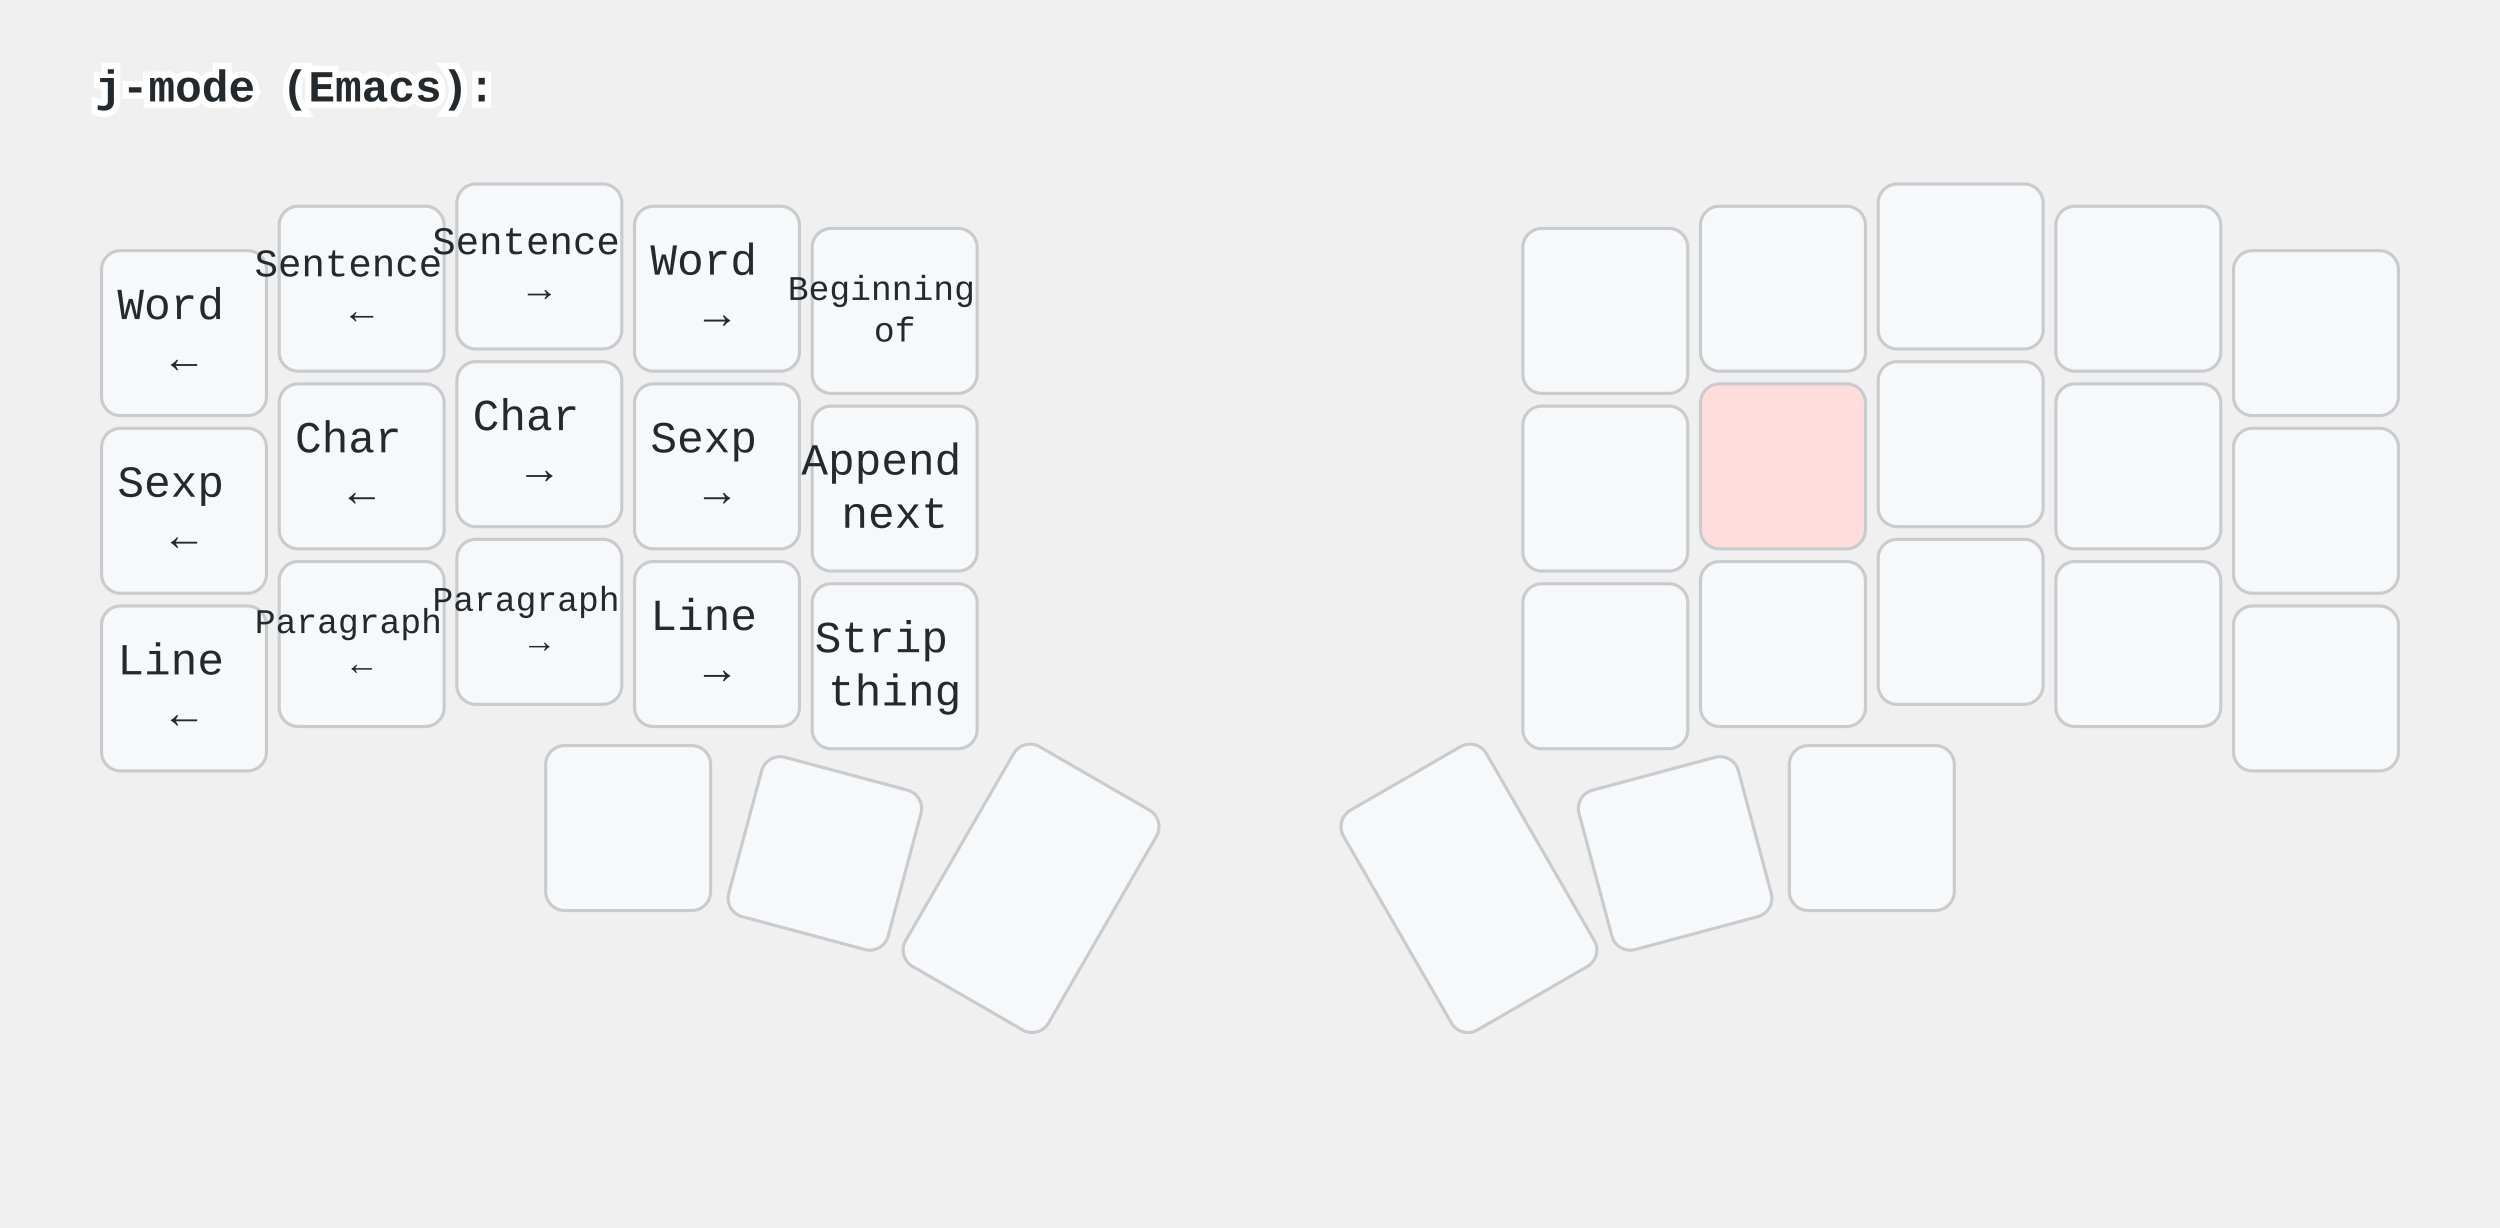
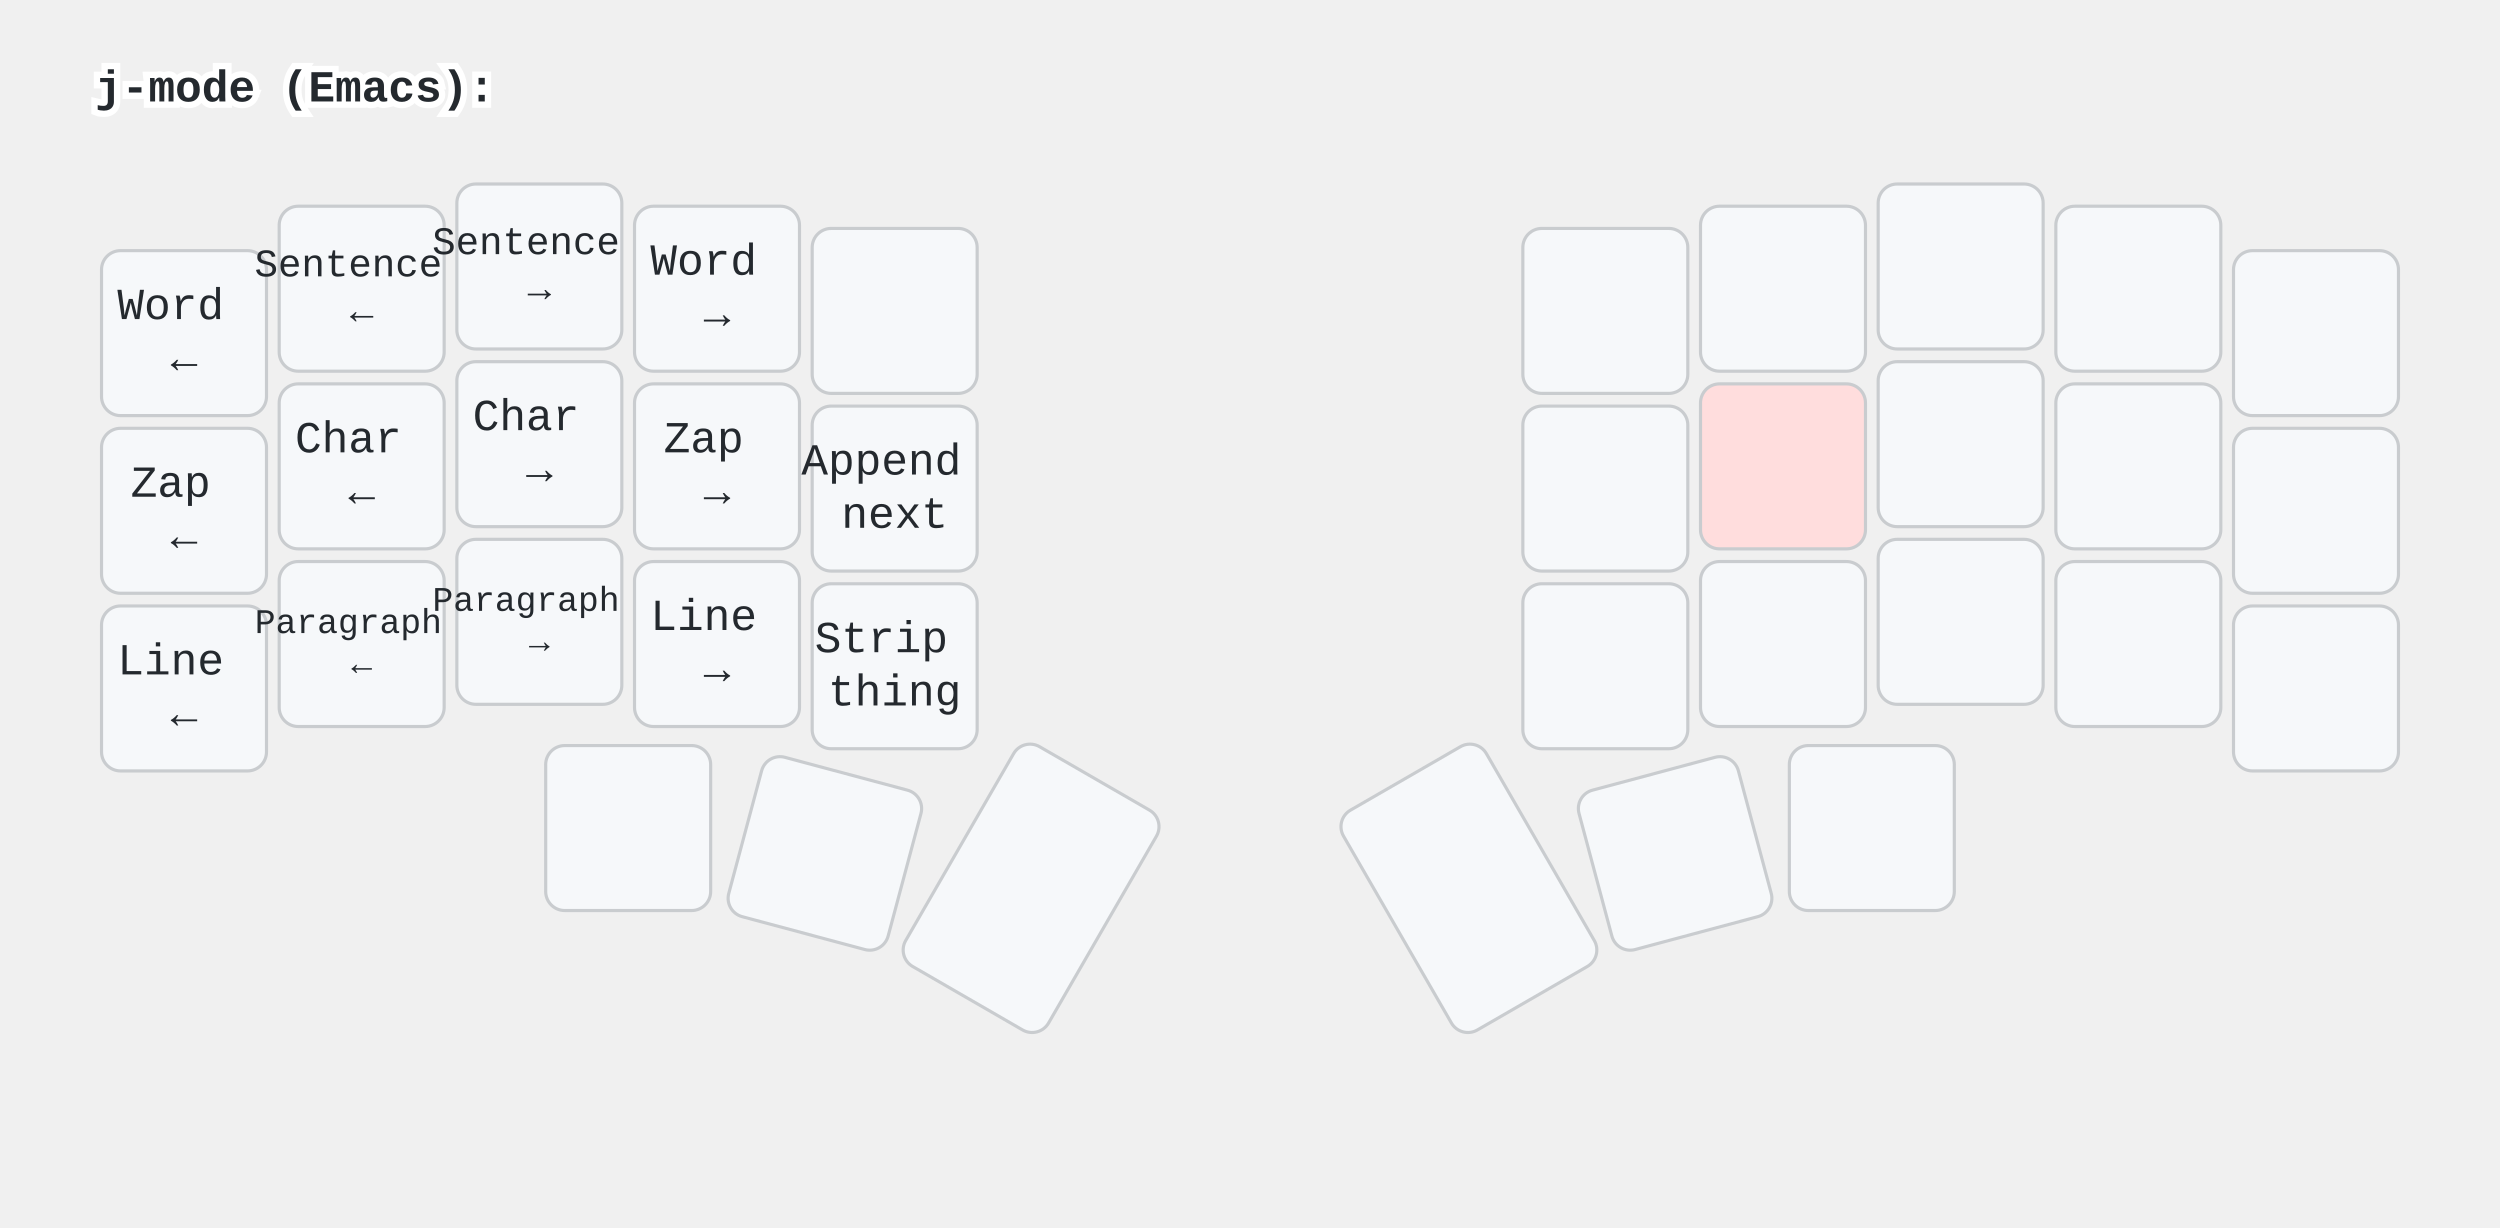
<svg xmlns="http://www.w3.org/2000/svg" width="788" height="387" viewBox="0 0 788 387" class="keymap">
  <style>/* inherit to force styles through use tags */
svg path {
    fill: inherit;
}

/* font and background color specifications */
svg.keymap {
    font-family: SFMono-Regular,Consolas,Liberation Mono,Menlo,monospace;
    font-size: 14px;
    font-kerning: normal;
    text-rendering: optimizeLegibility;
    fill: #24292e;
}

/* default key styling */
rect.key {
    fill: #f6f8fa;
}

rect.key, rect.combo {
    stroke: #c9cccf;
    stroke-width: 1;
}

/* default key side styling, only used is draw_key_sides is set */
rect.side {
    filter: brightness(90%);
}

/* color accent for combo boxes */
rect.combo, rect.combo-separate {
    fill: #cdf;
}

/* color accent for held keys */
rect.held, rect.combo.held {
    fill: #fdd;
}

/* color accent for ghost (optional) keys */
rect.ghost, rect.combo.ghost {
    stroke-dasharray: 4, 4;
    stroke-width: 2;
}

text {
    text-anchor: middle;
    dominant-baseline: middle;
}

/* styling for layer labels */
text.label {
    font-weight: bold;
    text-anchor: start;
    stroke: white;
    stroke-width: 4;
    paint-order: stroke;
}

/* styling for optional footer */
text.footer {
    text-anchor: end;
    dominant-baseline: auto;
    stroke: white;
    stroke-width: 4;
    paint-order: stroke;
}

/* styling for combo tap, and key non-tap label text */
text.combo, text.hold, text.shifted, text.left, text.right {
    font-size: 11px;
}

text.hold {
    text-anchor: middle;
    dominant-baseline: auto;
}

text.shifted {
    text-anchor: middle;
    dominant-baseline: hanging;
}

text.left {
    text-anchor: start;
}

text.right {
    text-anchor: end;
}

text.layer-activator {
    text-decoration: underline;
}

/* styling for hold/shifted label text in combo box */
text.combo.hold, text.combo.shifted, text.combo.left, text.combo.right {
    font-size: 8px;
}

/* lighter symbol for transparent keys */
text.trans {
    fill: #7b7e81;
}

/* styling for combo dendrons */
path.combo {
    stroke-width: 1;
    stroke: gray;
    fill: none;
}

/* Start Tabler Icons Cleanup */
/* cannot use height/width with glyphs */
.icon-tabler &gt; path {
    fill: inherit;
    stroke: inherit;
    stroke-width: 2;
}
/* hide tabler's default box */
.icon-tabler &gt; path[stroke="none"][fill="none"] {
    visibility: hidden;
}
/* End Tabler Icons Cleanup */
</style>
  <g transform="translate(30, 0)" class="layer-j-mode (Emacs)">
    <text x="0" y="28" class="label" id="j-mode-Emacs">j-mode (Emacs):</text>
    <g transform="translate(0, 56)">
      <g transform="translate(28, 49)" class="key keypos-0">
        <rect rx="6" ry="6" x="-26" y="-26" width="52" height="52" class="key" />
        <text x="0" y="0" class="key tap">
          <tspan x="0" dy="-0.6em">Word</tspan>
          <tspan x="0" dy="1.2em">←</tspan>
        </text>
      </g>
      <g transform="translate(84, 35)" class="key keypos-1">
        <rect rx="6" ry="6" x="-26" y="-26" width="52" height="52" class="key" />
        <text x="0" y="0" class="key tap">
          <tspan x="0" dy="-0.6em" style="font-size: 88%">Sentence</tspan>
          <tspan x="0" dy="1.2em" style="font-size: 88%">←</tspan>
        </text>
      </g>
      <g transform="translate(140, 28)" class="key keypos-2">
        <rect rx="6" ry="6" x="-26" y="-26" width="52" height="52" class="key" />
        <text x="0" y="0" class="key tap">
          <tspan x="0" dy="-0.6em" style="font-size: 88%">Sentence</tspan>
          <tspan x="0" dy="1.2em" style="font-size: 88%">→</tspan>
        </text>
      </g>
      <g transform="translate(196, 35)" class="key keypos-3">
        <rect rx="6" ry="6" x="-26" y="-26" width="52" height="52" class="key" />
        <text x="0" y="0" class="key tap">
          <tspan x="0" dy="-0.6em">Word</tspan>
          <tspan x="0" dy="1.2em">→</tspan>
        </text>
      </g>
      <g transform="translate(252, 42)" class="key keypos-4">
        <rect rx="6" ry="6" x="-26" y="-26" width="52" height="52" class="key" />
-         <text x="0" y="0" class="key tap">
-           <tspan x="0" dy="-0.6em" style="font-size: 78%">Beginning</tspan>
-           <tspan x="0" dy="1.2em" style="font-size: 78%">of</tspan>
-         </text>
      </g>
      <g transform="translate(476, 42)" class="key keypos-5">
        <rect rx="6" ry="6" x="-26" y="-26" width="52" height="52" class="key" />
      </g>
      <g transform="translate(532, 35)" class="key keypos-6">
        <rect rx="6" ry="6" x="-26" y="-26" width="52" height="52" class="key" />
      </g>
      <g transform="translate(588, 28)" class="key keypos-7">
        <rect rx="6" ry="6" x="-26" y="-26" width="52" height="52" class="key" />
      </g>
      <g transform="translate(644, 35)" class="key keypos-8">
        <rect rx="6" ry="6" x="-26" y="-26" width="52" height="52" class="key" />
      </g>
      <g transform="translate(700, 49)" class="key keypos-9">
        <rect rx="6" ry="6" x="-26" y="-26" width="52" height="52" class="key" />
      </g>
      <g transform="translate(28, 105)" class="key keypos-10">
        <rect rx="6" ry="6" x="-26" y="-26" width="52" height="52" class="key" />
        <text x="0" y="0" class="key tap">
-           <tspan x="0" dy="-0.6em">Sexp</tspan>
+           <tspan x="0" dy="-0.6em">Zap</tspan>
          <tspan x="0" dy="1.2em">←</tspan>
        </text>
      </g>
      <g transform="translate(84, 91)" class="key keypos-11">
        <rect rx="6" ry="6" x="-26" y="-26" width="52" height="52" class="key" />
        <text x="0" y="0" class="key tap">
          <tspan x="0" dy="-0.6em">Char</tspan>
          <tspan x="0" dy="1.2em">←</tspan>
        </text>
      </g>
      <g transform="translate(140, 84)" class="key keypos-12">
        <rect rx="6" ry="6" x="-26" y="-26" width="52" height="52" class="key" />
        <text x="0" y="0" class="key tap">
          <tspan x="0" dy="-0.6em">Char</tspan>
          <tspan x="0" dy="1.2em">→</tspan>
        </text>
      </g>
      <g transform="translate(196, 91)" class="key keypos-13">
        <rect rx="6" ry="6" x="-26" y="-26" width="52" height="52" class="key" />
        <text x="0" y="0" class="key tap">
-           <tspan x="0" dy="-0.6em">Sexp</tspan>
+           <tspan x="0" dy="-0.6em">Zap</tspan>
          <tspan x="0" dy="1.2em">→</tspan>
        </text>
      </g>
      <g transform="translate(252, 98)" class="key keypos-14">
        <rect rx="6" ry="6" x="-26" y="-26" width="52" height="52" class="key" />
        <text x="0" y="0" class="key tap">
          <tspan x="0" dy="-0.6em">Append</tspan>
          <tspan x="0" dy="1.2em">next</tspan>
        </text>
      </g>
      <g transform="translate(476, 98)" class="key keypos-15">
        <rect rx="6" ry="6" x="-26" y="-26" width="52" height="52" class="key" />
      </g>
      <g transform="translate(532, 91)" class="key held keypos-16">
        <rect rx="6" ry="6" x="-26" y="-26" width="52" height="52" class="key held" />
      </g>
      <g transform="translate(588, 84)" class="key keypos-17">
        <rect rx="6" ry="6" x="-26" y="-26" width="52" height="52" class="key" />
      </g>
      <g transform="translate(644, 91)" class="key keypos-18">
        <rect rx="6" ry="6" x="-26" y="-26" width="52" height="52" class="key" />
      </g>
      <g transform="translate(700, 105)" class="key keypos-19">
        <rect rx="6" ry="6" x="-26" y="-26" width="52" height="52" class="key" />
      </g>
      <g transform="translate(28, 161)" class="key keypos-20">
        <rect rx="6" ry="6" x="-26" y="-26" width="52" height="52" class="key" />
        <text x="0" y="0" class="key tap">
          <tspan x="0" dy="-0.6em">Line</tspan>
          <tspan x="0" dy="1.2em">←</tspan>
        </text>
      </g>
      <g transform="translate(84, 147)" class="key keypos-21">
        <rect rx="6" ry="6" x="-26" y="-26" width="52" height="52" class="key" />
        <text x="0" y="0" class="key tap">
          <tspan x="0" dy="-0.6em" style="font-size: 78%">Paragraph</tspan>
          <tspan x="0" dy="1.2em" style="font-size: 78%">←</tspan>
        </text>
      </g>
      <g transform="translate(140, 140)" class="key keypos-22">
        <rect rx="6" ry="6" x="-26" y="-26" width="52" height="52" class="key" />
        <text x="0" y="0" class="key tap">
          <tspan x="0" dy="-0.6em" style="font-size: 78%">Paragraph</tspan>
          <tspan x="0" dy="1.2em" style="font-size: 78%">→</tspan>
        </text>
      </g>
      <g transform="translate(196, 147)" class="key keypos-23">
        <rect rx="6" ry="6" x="-26" y="-26" width="52" height="52" class="key" />
        <text x="0" y="0" class="key tap">
          <tspan x="0" dy="-0.6em">Line</tspan>
          <tspan x="0" dy="1.2em">→</tspan>
        </text>
      </g>
      <g transform="translate(252, 154)" class="key keypos-24">
        <rect rx="6" ry="6" x="-26" y="-26" width="52" height="52" class="key" />
        <text x="0" y="0" class="key tap">
          <tspan x="0" dy="-0.6em">Strip</tspan>
          <tspan x="0" dy="1.2em">thing</tspan>
        </text>
      </g>
      <g transform="translate(476, 154)" class="key keypos-25">
        <rect rx="6" ry="6" x="-26" y="-26" width="52" height="52" class="key" />
      </g>
      <g transform="translate(532, 147)" class="key keypos-26">
        <rect rx="6" ry="6" x="-26" y="-26" width="52" height="52" class="key" />
      </g>
      <g transform="translate(588, 140)" class="key keypos-27">
        <rect rx="6" ry="6" x="-26" y="-26" width="52" height="52" class="key" />
      </g>
      <g transform="translate(644, 147)" class="key keypos-28">
        <rect rx="6" ry="6" x="-26" y="-26" width="52" height="52" class="key" />
      </g>
      <g transform="translate(700, 161)" class="key keypos-29">
        <rect rx="6" ry="6" x="-26" y="-26" width="52" height="52" class="key" />
      </g>
      <g transform="translate(168, 205)" class="key keypos-30">
        <rect rx="6" ry="6" x="-26" y="-26" width="52" height="52" class="key" />
      </g>
      <g transform="translate(230, 213) rotate(15.0)" class="key keypos-31">
        <rect rx="6" ry="6" x="-26" y="-26" width="52" height="52" class="key" />
      </g>
      <g transform="translate(295, 224) rotate(30.0)" class="key keypos-32">
        <rect rx="6" ry="6" x="-26" y="-40" width="52" height="80" class="key" />
      </g>
      <g transform="translate(433, 224) rotate(-30.0)" class="key keypos-33">
        <rect rx="6" ry="6" x="-26" y="-40" width="52" height="80" class="key" />
      </g>
      <g transform="translate(498, 213) rotate(-15.0)" class="key keypos-34">
        <rect rx="6" ry="6" x="-26" y="-26" width="52" height="52" class="key" />
      </g>
      <g transform="translate(560, 205)" class="key keypos-35">
        <rect rx="6" ry="6" x="-26" y="-26" width="52" height="52" class="key" />
      </g>
    </g>
  </g>
</svg>
